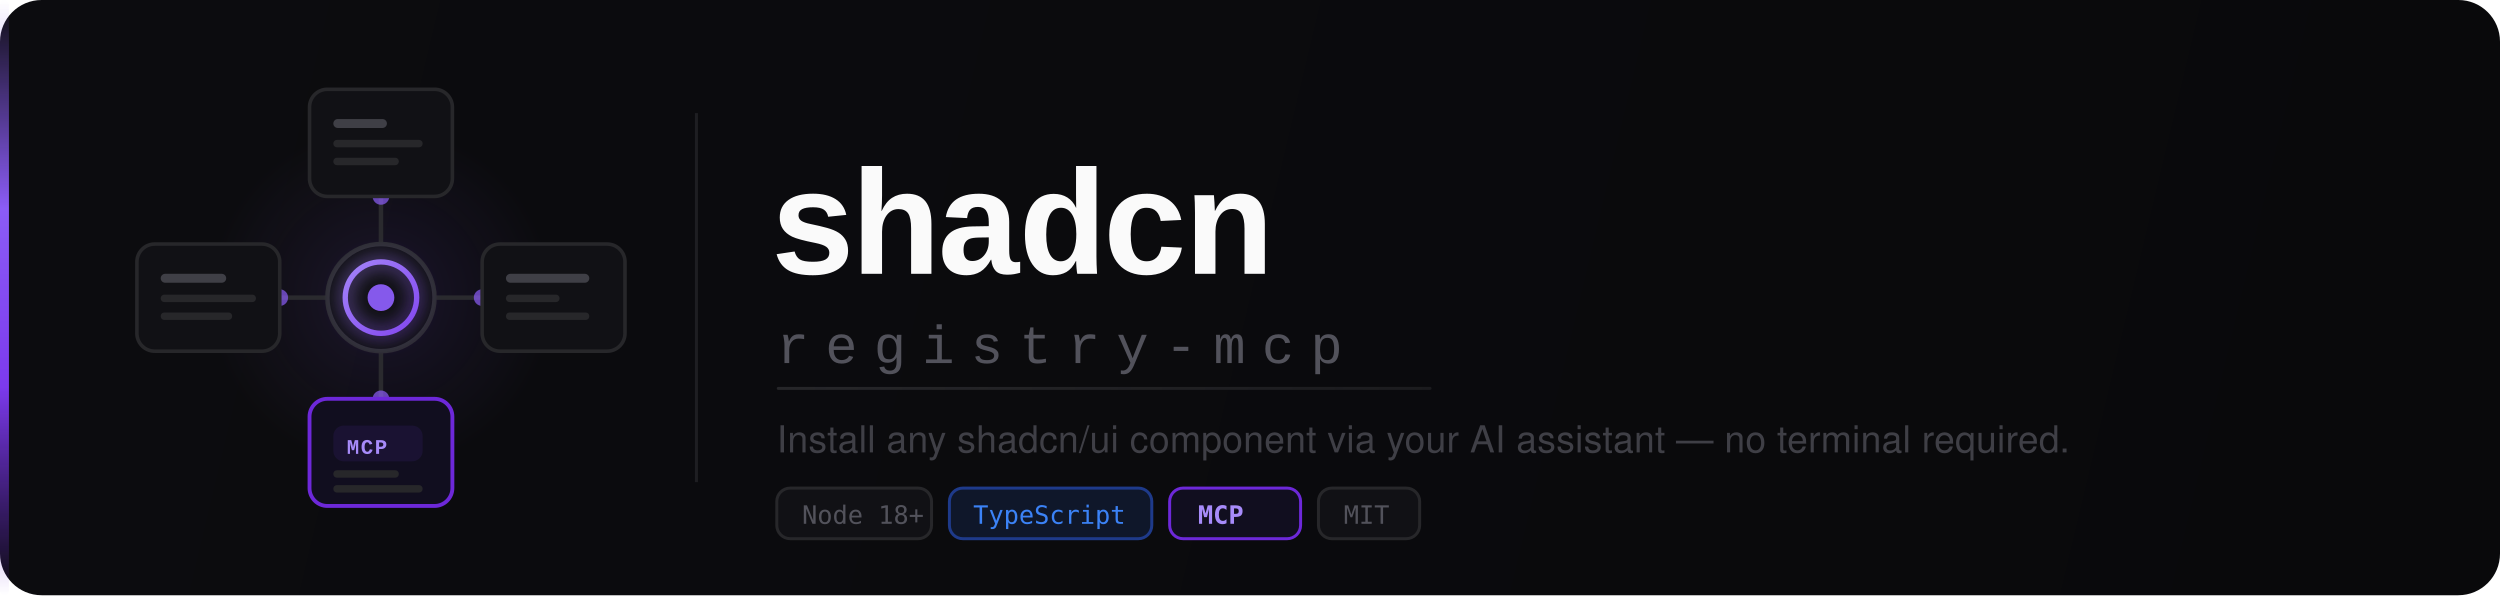
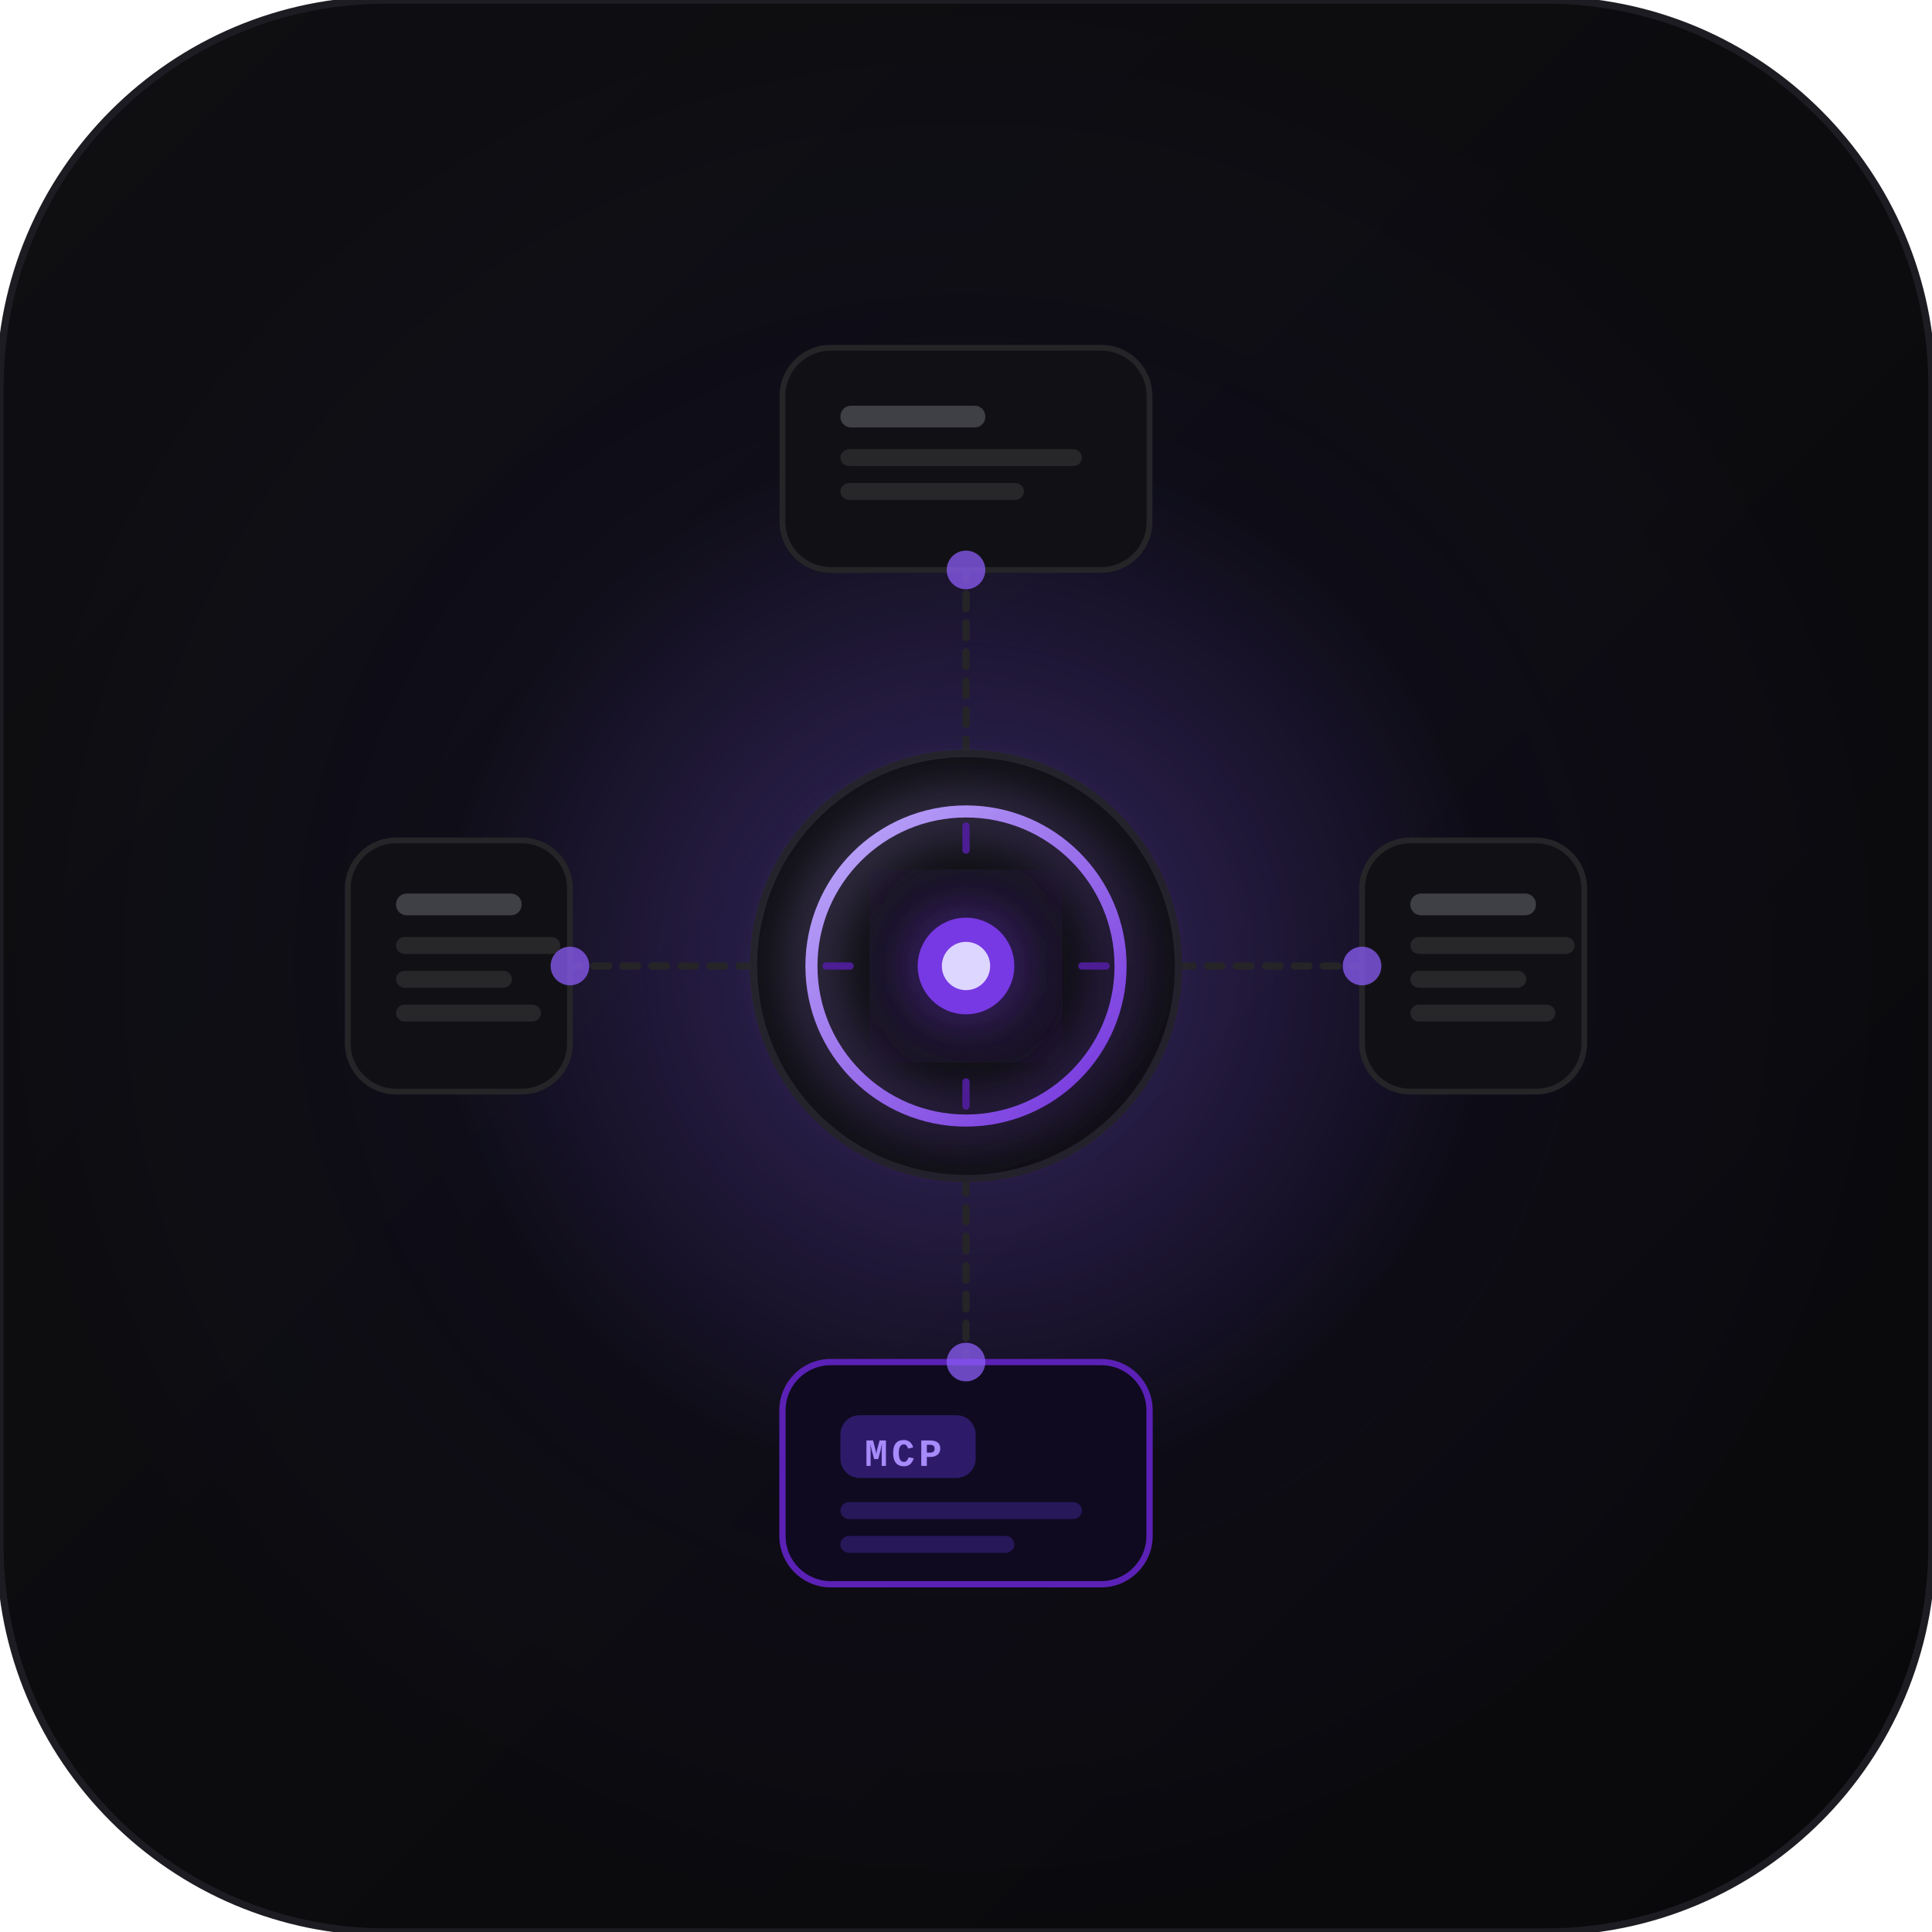
- <svg xmlns="http://www.w3.org/2000/svg" width="840" height="200" viewBox="0 0 840 200" fill="none">
+ <svg xmlns="http://www.w3.org/2000/svg" width="400" height="400" viewBox="0 0 400 400" fill="none">
  <defs>
-     <linearGradient id="bgGrad" x1="0" y1="0" x2="840" y2="200" gradientUnits="userSpaceOnUse">
-       <stop offset="0%" stop-color="#0C0C0F" />
+     <linearGradient id="bg" x1="0" y1="0" x2="400" y2="400" gradientUnits="userSpaceOnUse">
+       <stop offset="0%" stop-color="#0F0F13" />
      <stop offset="100%" stop-color="#09090B" />
    </linearGradient>
-     <linearGradient id="accentBar" x1="0" y1="0" x2="0" y2="200" gradientUnits="userSpaceOnUse">
-       <stop offset="0%" stop-color="#8B5CF6" stop-opacity="0" />
-       <stop offset="35%" stop-color="#8B5CF6" />
-       <stop offset="65%" stop-color="#7C3AED" />
-       <stop offset="100%" stop-color="#6D28D9" stop-opacity="0" />
+     <linearGradient id="ring" x1="164" y1="164" x2="236" y2="236" gradientUnits="userSpaceOnUse">
+       <stop offset="0%" stop-color="#C4B5FD" />
+       <stop offset="100%" stop-color="#6D28D9" />
    </linearGradient>
-     <linearGradient id="hubRing" x1="114" y1="84" x2="146" y2="116" gradientUnits="userSpaceOnUse">
-       <stop offset="0%" stop-color="#A78BFA" />
-       <stop offset="100%" stop-color="#7C3AED" />
+     <linearGradient id="accentCard" x1="0" y1="0" x2="0" y2="80" gradientUnits="userSpaceOnUse">
+       <stop offset="0%" stop-color="#1A1232" />
+       <stop offset="100%" stop-color="#0F0A20" />
    </linearGradient>
    <radialGradient id="hubGlow" cx="50%" cy="50%" r="50%">
-       <stop offset="0%" stop-color="#8B5CF6" stop-opacity="0.12" />
+       <stop offset="0%" stop-color="#8B5CF6" stop-opacity="0.3" />
      <stop offset="100%" stop-color="#8B5CF6" stop-opacity="0" />
    </radialGradient>
-     <linearGradient id="fadeRule" x1="252" y1="0" x2="820" y2="0" gradientUnits="userSpaceOnUse">
-       <stop offset="0%" stop-color="#27272A" />
-       <stop offset="70%" stop-color="#27272A" stop-opacity="0.3" />
-       <stop offset="100%" stop-color="#27272A" stop-opacity="0" />
-     </linearGradient>
-     <filter id="glow" x="-50%" y="-50%" width="200%" height="200%">
-       <feGaussianBlur stdDeviation="3" result="blur" />
+     <radialGradient id="bgGlow" cx="50%" cy="50%" r="50%">
+       <stop offset="0%" stop-color="#3B1FA8" stop-opacity="0.12" />
+       <stop offset="100%" stop-color="#3B1FA8" stop-opacity="0" />
+     </radialGradient>
+     <filter id="glow" x="-80%" y="-80%" width="260%" height="260%">
+       <feGaussianBlur stdDeviation="6" result="blur" />
+       <feMerge>
+         <feMergeNode in="blur" />
+         <feMergeNode in="SourceGraphic" />
+       </feMerge>
+     </filter>
+     <filter id="softglow" x="-50%" y="-50%" width="200%" height="200%">
+       <feGaussianBlur stdDeviation="10" result="blur" />
      <feMerge>
        <feMergeNode in="blur" />
        <feMergeNode in="SourceGraphic" />
      </feMerge>
    </filter>
  </defs>
-   <rect width="840" height="200" rx="14" fill="url(#bgGrad)" />
-   <rect x="0" y="0" width="3" height="200" rx="1.5" fill="url(#accentBar)" />
-   <ellipse cx="128" cy="100" rx="58" ry="58" fill="url(#hubGlow)" />
-   <line x1="110" y1="100" x2="94" y2="100" stroke="#2A2A2E" stroke-width="1.5" stroke-linecap="round" />
-   <line x1="146" y1="100" x2="162" y2="100" stroke="#2A2A2E" stroke-width="1.5" stroke-linecap="round" />
-   <line x1="128" y1="82" x2="128" y2="66" stroke="#2A2A2E" stroke-width="1.5" stroke-linecap="round" />
-   <line x1="128" y1="118" x2="128" y2="134" stroke="#2A2A2E" stroke-width="1.5" stroke-linecap="round" />
-   <circle cx="94" cy="100" r="2.8" fill="#8B5CF6" opacity="0.7" />
-   <circle cx="162" cy="100" r="2.8" fill="#8B5CF6" opacity="0.7" />
-   <circle cx="128" cy="66" r="2.8" fill="#8B5CF6" opacity="0.7" />
-   <circle cx="128" cy="134" r="2.8" fill="#8B5CF6" opacity="0.7" />
-   <circle cx="128" cy="100" r="18" fill="#111115" stroke="#2E2E34" stroke-width="1.5" />
-   <circle cx="128" cy="100" r="12" fill="none" stroke="url(#hubRing)" stroke-width="1.8" filter="url(#glow)" />
-   <circle cx="128" cy="100" r="4.5" fill="#8B5CF6" opacity="0.95" />
-   <rect x="46" y="82" width="48" height="36" rx="6" fill="#111115" stroke="#27272A" stroke-width="1.2" />
-   <rect x="54" y="92" width="22" height="3" rx="1.5" fill="#3F3F46" />
-   <rect x="54" y="99" width="32" height="2.5" rx="1.2" fill="#27272A" />
-   <rect x="54" y="105" width="24" height="2.5" rx="1.2" fill="#27272A" />
-   <rect x="162" y="82" width="48" height="36" rx="6" fill="#111115" stroke="#27272A" stroke-width="1.2" />
-   <rect x="170" y="92" width="28" height="3" rx="1.5" fill="#3F3F46" />
-   <rect x="170" y="99" width="18" height="2.5" rx="1.2" fill="#27272A" />
-   <rect x="170" y="105" width="28" height="2.5" rx="1.2" fill="#27272A" />
-   <rect x="104" y="30" width="48" height="36" rx="6" fill="#111115" stroke="#27272A" stroke-width="1.2" />
-   <rect x="112" y="40" width="18" height="3" rx="1.5" fill="#3F3F46" />
-   <rect x="112" y="47" width="30" height="2.5" rx="1.2" fill="#27272A" />
-   <rect x="112" y="53" width="22" height="2.5" rx="1.2" fill="#27272A" />
-   <rect x="104" y="134" width="48" height="36" rx="6" fill="#110E1F" stroke="#6D28D9" stroke-width="1.3" />
-   <rect x="112" y="143" width="30" height="12" rx="3.5" fill="#1A1232" />
-   <text x="116.5" y="152.5" font-family="ui-monospace, 'Courier New', monospace" font-size="7" fill="#A78BFA" font-weight="700" letter-spacing="0.5">MCP</text>
-   <rect x="112" y="158" width="22" height="2.5" rx="1.2" fill="#27272A" />
-   <rect x="112" y="163" width="30" height="2.5" rx="1.2" fill="#27272A" />
-   <line x1="234" y1="38" x2="234" y2="162" stroke="#1E1E22" stroke-width="1" />
-   <text x="258" y="92" font-family="ui-monospace, SFMono-Regular, Menlo, Monaco, 'Courier New', monospace" font-size="50" font-weight="700" fill="#FAFAFA" letter-spacing="-2">shadcn</text>
-   <text x="261" y="122" font-family="ui-monospace, SFMono-Regular, Menlo, Monaco, 'Courier New', monospace" font-size="18" font-weight="400" fill="#52525B" letter-spacing="5.5">registry-mcp</text>
-   <rect x="261" y="130" width="220" height="1" rx="0.5" fill="url(#fadeRule)" />
-   <text x="261" y="152" font-family="-apple-system, BlinkMacSystemFont, 'Segoe UI', Helvetica, Arial, sans-serif" font-size="12.5" fill="#3F3F46" letter-spacing="0.1">
-     Install any shadcn/ui component via your AI assistant — no terminal required.
-   </text>
-   <rect x="261" y="164" width="52" height="17" rx="4.5" fill="#111115" stroke="#27272A" stroke-width="1" />
-   <text x="269.5" y="176" font-family="ui-monospace, monospace" font-size="8.5" fill="#52525B">Node 18+</text>
-   <rect x="319" y="164" width="68" height="17" rx="4.5" fill="#0F172A" stroke="#1E3A8A" stroke-width="1" />
-   <text x="327" y="176" font-family="ui-monospace, monospace" font-size="8.5" fill="#3B82F6">TypeScript</text>
-   <rect x="393" y="164" width="44" height="17" rx="4.5" fill="#110E1F" stroke="#6D28D9" stroke-width="1" />
-   <text x="402.5" y="176" font-family="ui-monospace, monospace" font-size="8.5" fill="#A78BFA" font-weight="600">MCP</text>
-   <rect x="443" y="164" width="34" height="17" rx="4.5" fill="#111115" stroke="#27272A" stroke-width="1" />
-   <text x="451.5" y="176" font-family="ui-monospace, monospace" font-size="8.5" fill="#52525B">MIT</text>
+   <rect width="400" height="400" rx="80" fill="url(#bg)" />
+   <rect width="400" height="400" rx="80" fill="url(#bgGlow)" />
+   <rect width="400" height="400" rx="80" fill="none" stroke="#1C1C22" stroke-width="1.5" />
+   <ellipse cx="200" cy="200" rx="110" ry="110" fill="url(#hubGlow)" />
+   <line x1="200" y1="162" x2="200" y2="118" stroke="#252528" stroke-width="1.5" stroke-linecap="round" stroke-dasharray="3 3" />
+   <line x1="200" y1="238" x2="200" y2="282" stroke="#252528" stroke-width="1.5" stroke-linecap="round" stroke-dasharray="3 3" />
+   <line x1="162" y1="200" x2="118" y2="200" stroke="#252528" stroke-width="1.5" stroke-linecap="round" stroke-dasharray="3 3" />
+   <line x1="238" y1="200" x2="282" y2="200" stroke="#252528" stroke-width="1.5" stroke-linecap="round" stroke-dasharray="3 3" />
+   <rect x="162" y="72" width="76" height="46" rx="10" fill="#111115" stroke="#252528" stroke-width="1.2" />
+   <rect x="174" y="84" width="30" height="4.5" rx="2.2" fill="#3F3F46" />
+   <rect x="174" y="93" width="50" height="3.5" rx="1.8" fill="#27272A" />
+   <rect x="174" y="100" width="38" height="3.5" rx="1.8" fill="#27272A" />
+   <circle cx="200" cy="118" r="4" fill="#8B5CF6" opacity="0.75" />
+   <rect x="72" y="174" width="46" height="52" rx="10" fill="#111115" stroke="#252528" stroke-width="1.2" />
+   <rect x="82" y="185" width="26" height="4.5" rx="2.2" fill="#3F3F46" />
+   <rect x="82" y="194" width="34" height="3.5" rx="1.8" fill="#27272A" />
+   <rect x="82" y="201" width="24" height="3.5" rx="1.8" fill="#27272A" />
+   <rect x="82" y="208" width="30" height="3.5" rx="1.8" fill="#27272A" />
+   <circle cx="118" cy="200" r="4" fill="#8B5CF6" opacity="0.75" />
+   <rect x="282" y="174" width="46" height="52" rx="10" fill="#111115" stroke="#252528" stroke-width="1.2" />
+   <rect x="292" y="185" width="26" height="4.5" rx="2.2" fill="#3F3F46" />
+   <rect x="292" y="194" width="34" height="3.5" rx="1.8" fill="#27272A" />
+   <rect x="292" y="201" width="24" height="3.5" rx="1.8" fill="#27272A" />
+   <rect x="292" y="208" width="30" height="3.5" rx="1.8" fill="#27272A" />
+   <circle cx="282" cy="200" r="4" fill="#8B5CF6" opacity="0.75" />
+   <rect x="162" y="282" width="76" height="46" rx="10" fill="url(#accentCard)" stroke="#5B21B6" stroke-width="1.3" />
+   <rect x="174" y="293" width="28" height="13" rx="4" fill="#2D1B69" />
+   <text x="179" y="303.5" font-family="ui-monospace, 'Courier New', monospace" font-size="8" fill="#A78BFA" font-weight="700" letter-spacing="0.8">MCP</text>
+   <rect x="174" y="311" width="50" height="3.5" rx="1.8" fill="#2D1B69" opacity="0.8" />
+   <rect x="174" y="318" width="36" height="3.5" rx="1.8" fill="#2D1B69" opacity="0.8" />
+   <circle cx="200" cy="282" r="4" fill="#8B5CF6" opacity="0.75" />
+   <circle cx="200" cy="200" r="44" fill="#0E0E12" stroke="#222228" stroke-width="1.5" />
+   <circle cx="200" cy="200" r="32" fill="none" stroke="url(#ring)" stroke-width="2.5" filter="url(#glow)" />
+   <line x1="200" y1="171" x2="200" y2="176" stroke="#4C1D95" stroke-width="1.5" stroke-linecap="round" />
+   <line x1="200" y1="224" x2="200" y2="229" stroke="#4C1D95" stroke-width="1.5" stroke-linecap="round" />
+   <line x1="171" y1="200" x2="176" y2="200" stroke="#4C1D95" stroke-width="1.5" stroke-linecap="round" />
+   <line x1="224" y1="200" x2="229" y2="200" stroke="#4C1D95" stroke-width="1.5" stroke-linecap="round" />
+   <circle cx="200" cy="200" r="10" fill="#7C3AED" filter="url(#softglow)" opacity="0.95" />
+   <circle cx="200" cy="200" r="5" fill="#DDD6FE" />
</svg>
